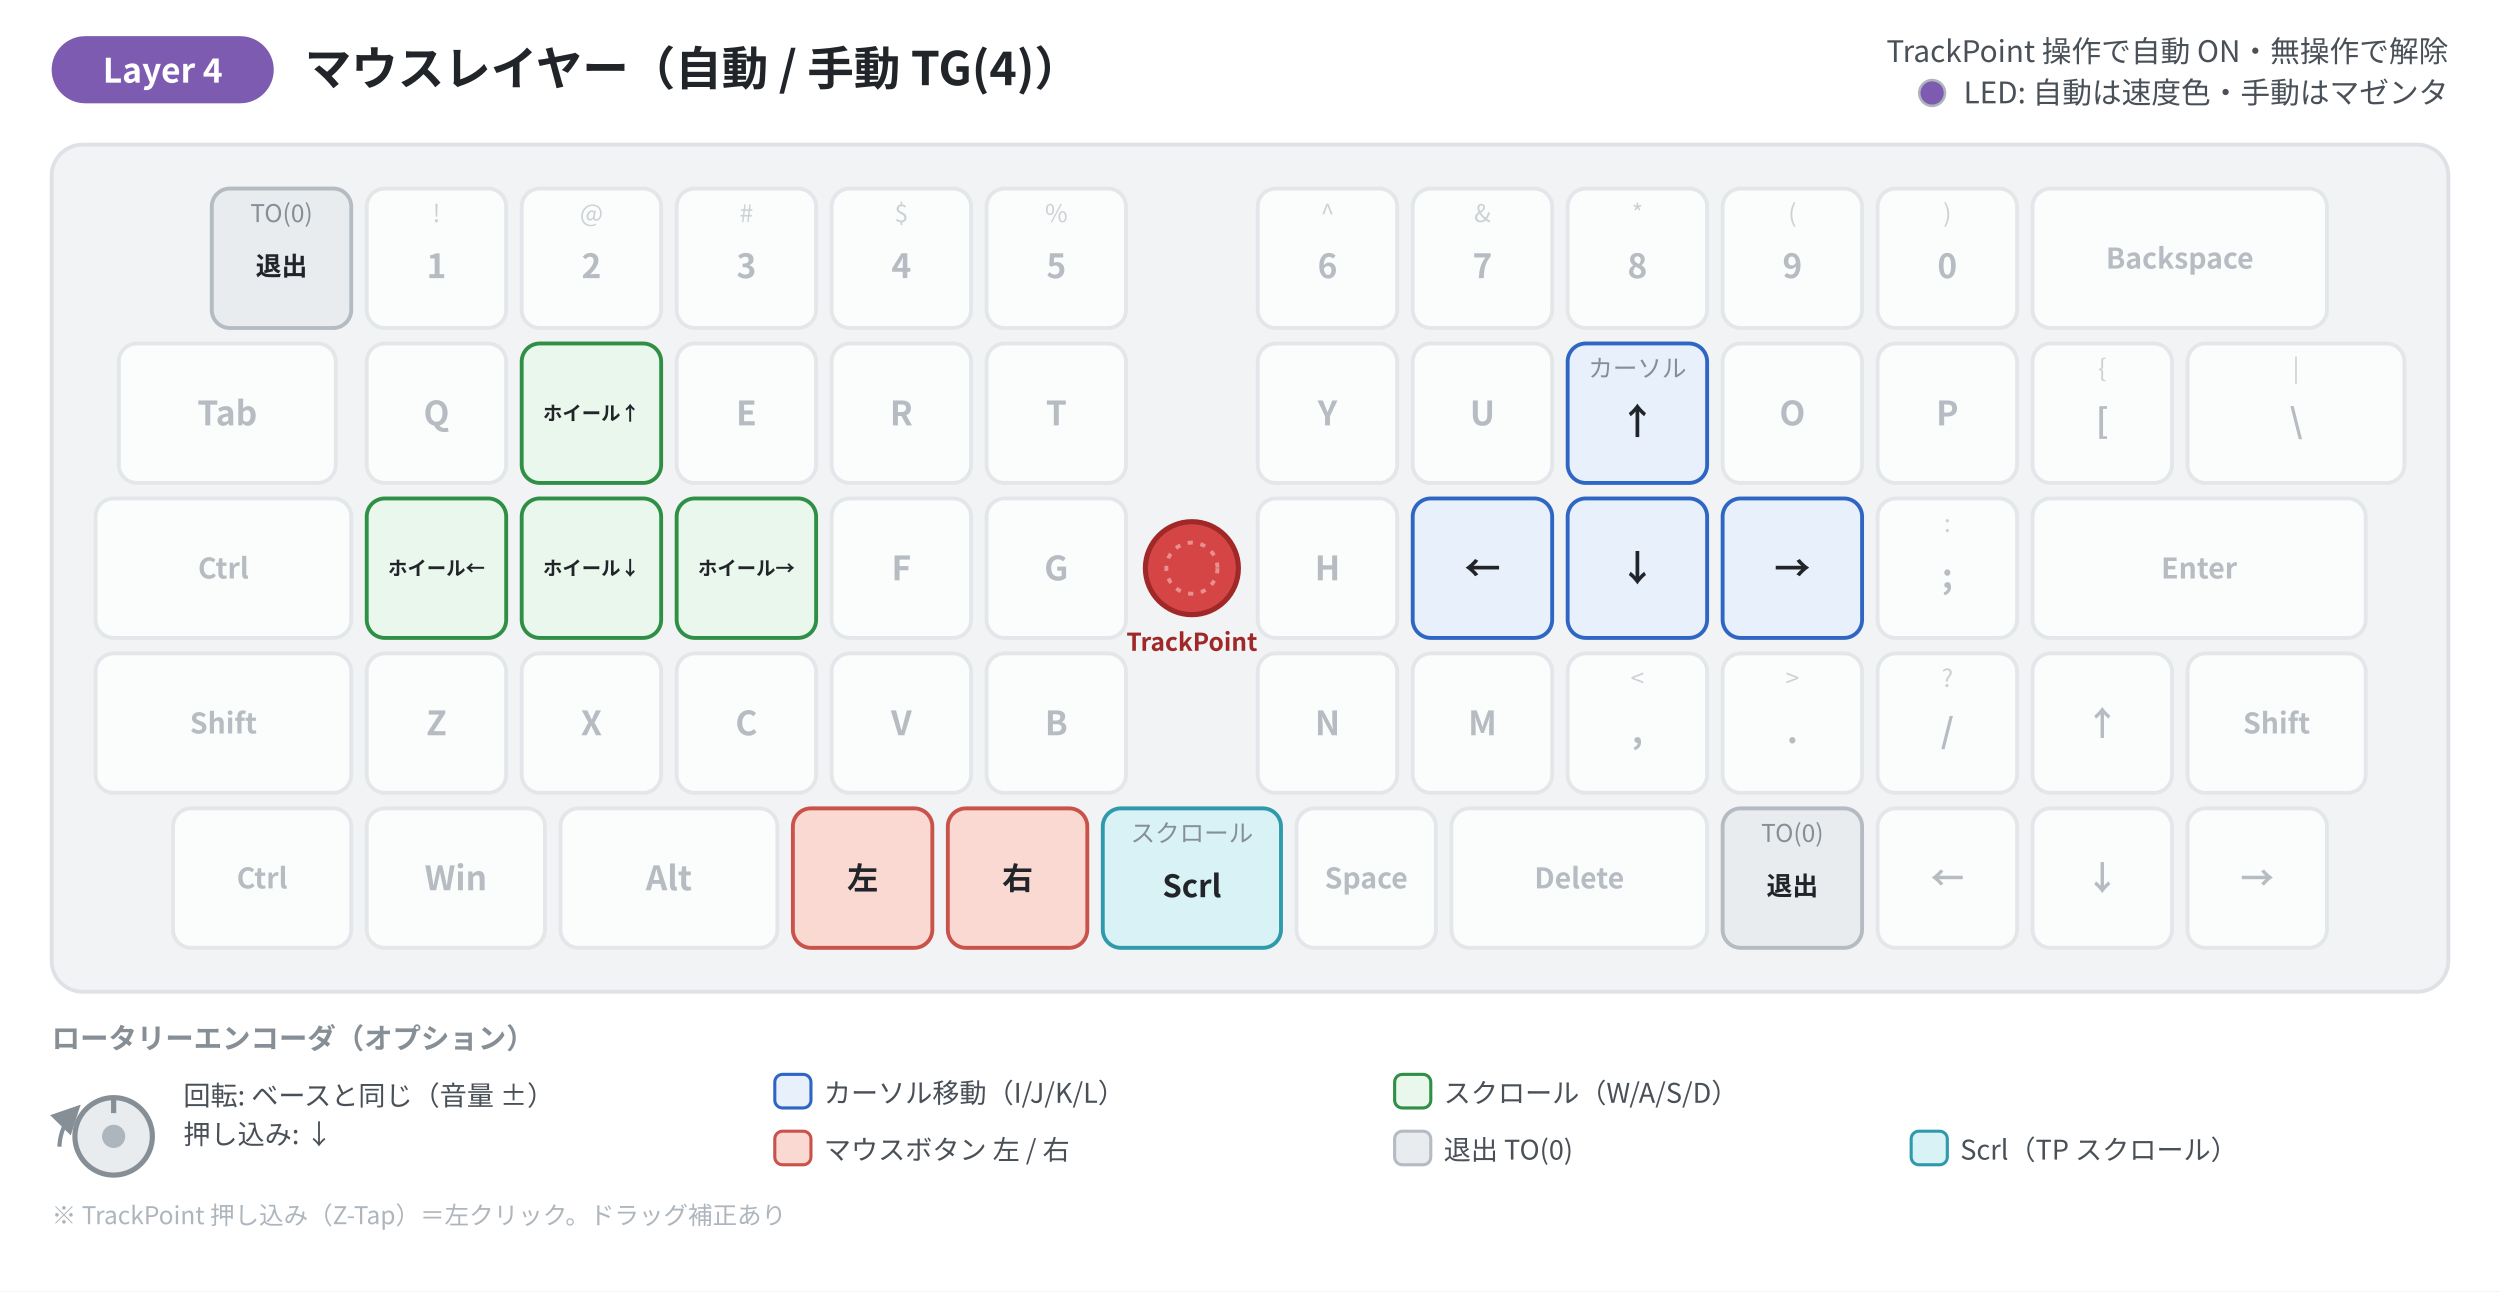
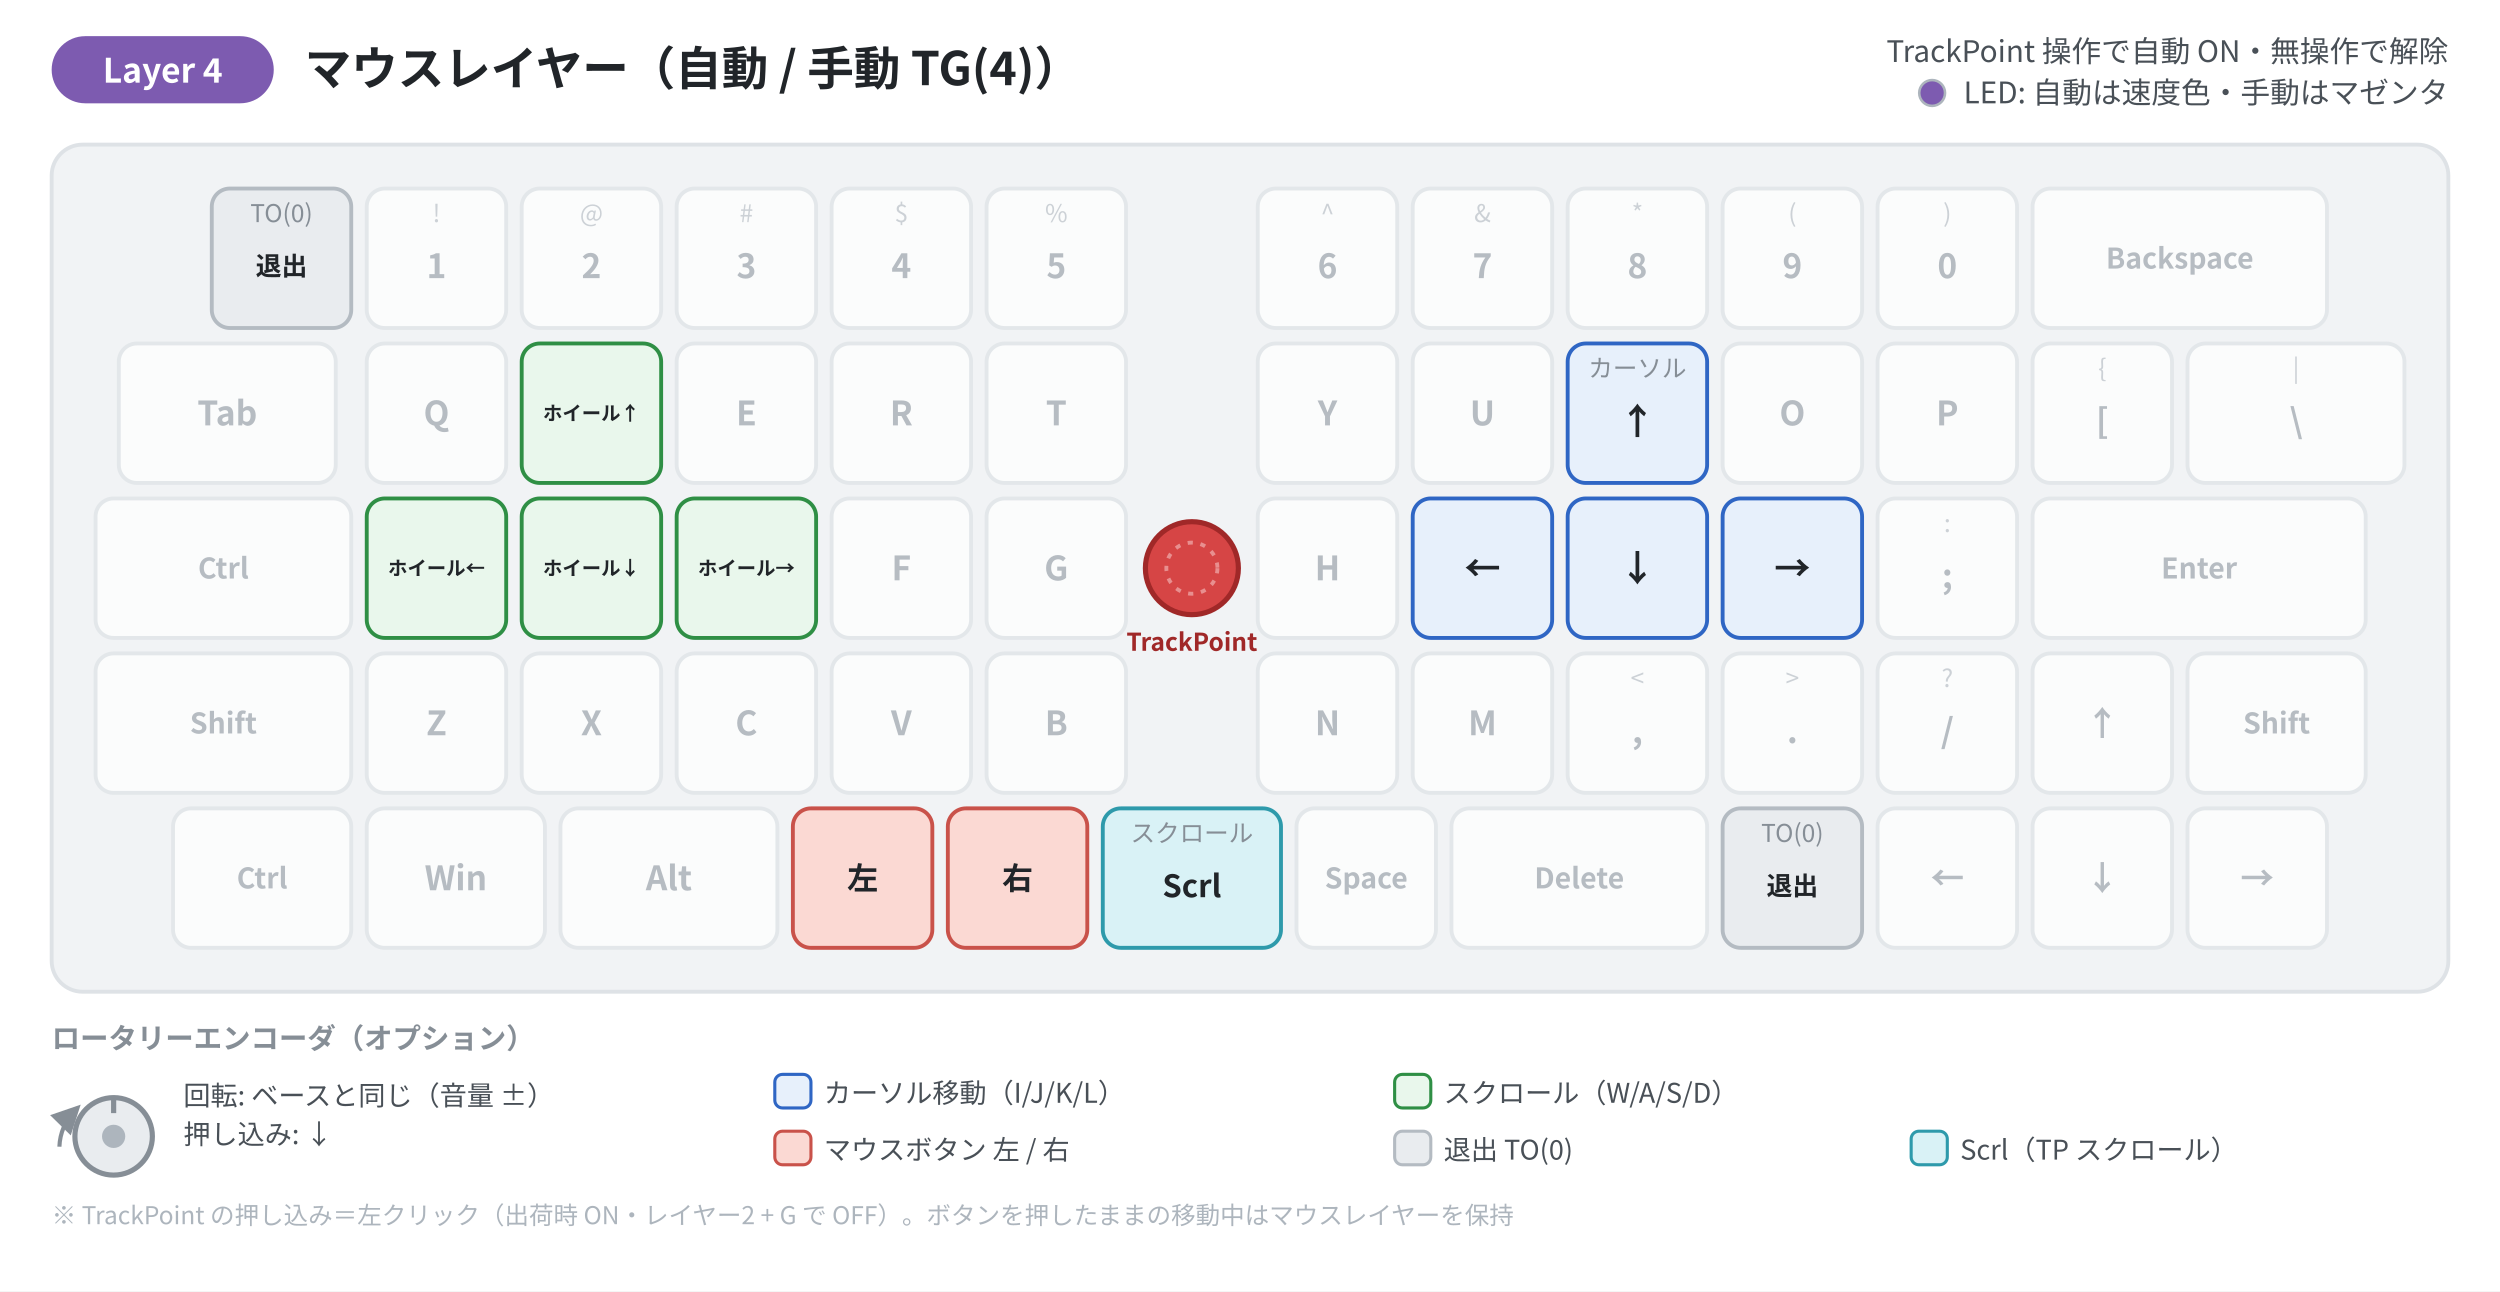
<svg xmlns="http://www.w3.org/2000/svg" width="968" height="500" viewBox="0 0 968 500" font-family="'Noto Sans CJK JP','Noto Sans JP','Hiragino Sans','Yu Gothic UI',sans-serif">
  <defs>
    <marker id="arr" markerWidth="7" markerHeight="7" refX="5" refY="3.5" orient="auto">
      <path d="M0,0 L7,3.5 L0,7 z" fill="#868e96" />
    </marker>
  </defs>
  <rect width="968" height="500" fill="#ffffff" />
  <rect x="20" y="14" width="86" height="26" rx="13" fill="#7d5bb0" />
  <text x="63" y="32" font-size="13" fill="#ffffff" font-weight="700" text-anchor="middle">Layer 4</text>
  <text x="118" y="33" font-size="18" fill="#212529" font-weight="700">マウスレイヤー（自動 / 手動 TG(4)）</text>
  <text x="948" y="24" font-size="11.5" fill="#495057" text-anchor="end">TrackPoint 操作で自動 ON・無操作で解除</text>
  <circle cx="748.12" cy="36" r="5" fill="#7d5bb0" stroke="#adb5bd" />
  <text x="948" y="40" font-size="11.5" fill="#495057" text-anchor="end">LED: 自動は速度色・手動はマゼンタ</text>
  <g transform="translate(34,70)">
    <rect x="-14" y="-14" width="928.0" height="328" rx="12" fill="#f1f3f5" stroke="#dee2e6" stroke-width="1.5" />
    <rect x="48.0" y="3.0" width="54.0" height="54.0" rx="7" fill="#e9ecef" stroke="#b4bbc2" stroke-width="1.5" />
    <text x="75.0" y="16.0" font-size="9.5" fill="#868e96" text-anchor="middle">TO(0)</text>
    <text x="75.0" y="36.6" font-size="10.0" fill="#212529" font-weight="600" text-anchor="middle">退出</text>
    <rect x="108.0" y="3.0" width="54.0" height="54.0" rx="7" fill="#fbfcfc" stroke="#e3e7ea" stroke-width="1.5" />
    <text x="135.0" y="16.0" font-size="9.5" fill="#ccd1d6" text-anchor="middle">!</text>
    <text x="135.0" y="37.7" font-size="13.0" fill="#b6bcc2" font-weight="600" text-anchor="middle">1</text>
    <rect x="168.0" y="3.0" width="54.0" height="54.0" rx="7" fill="#fbfcfc" stroke="#e3e7ea" stroke-width="1.5" />
    <text x="195.0" y="16.0" font-size="9.5" fill="#ccd1d6" text-anchor="middle">@</text>
    <text x="195.0" y="37.7" font-size="13.0" fill="#b6bcc2" font-weight="600" text-anchor="middle">2</text>
    <rect x="228.0" y="3.0" width="54.0" height="54.0" rx="7" fill="#fbfcfc" stroke="#e3e7ea" stroke-width="1.5" />
    <text x="255.0" y="16.0" font-size="9.5" fill="#ccd1d6" text-anchor="middle">#</text>
    <text x="255.0" y="37.7" font-size="13.0" fill="#b6bcc2" font-weight="600" text-anchor="middle">3</text>
    <rect x="288.0" y="3.0" width="54.0" height="54.0" rx="7" fill="#fbfcfc" stroke="#e3e7ea" stroke-width="1.5" />
    <text x="315.0" y="16.0" font-size="9.5" fill="#ccd1d6" text-anchor="middle">$</text>
    <text x="315.0" y="37.7" font-size="13.0" fill="#b6bcc2" font-weight="600" text-anchor="middle">4</text>
    <rect x="348.0" y="3.0" width="54.0" height="54.0" rx="7" fill="#fbfcfc" stroke="#e3e7ea" stroke-width="1.5" />
    <text x="375.0" y="16.0" font-size="9.5" fill="#ccd1d6" text-anchor="middle">%</text>
    <text x="375.0" y="37.7" font-size="13.0" fill="#b6bcc2" font-weight="600" text-anchor="middle">5</text>
    <rect x="453.0" y="3.0" width="54.0" height="54.0" rx="7" fill="#fbfcfc" stroke="#e3e7ea" stroke-width="1.5" />
    <text x="480.0" y="16.0" font-size="9.5" fill="#ccd1d6" text-anchor="middle">^</text>
    <text x="480.0" y="37.7" font-size="13.0" fill="#b6bcc2" font-weight="600" text-anchor="middle">6</text>
    <rect x="513.0" y="3.0" width="54.0" height="54.0" rx="7" fill="#fbfcfc" stroke="#e3e7ea" stroke-width="1.5" />
    <text x="540.0" y="16.0" font-size="9.5" fill="#ccd1d6" text-anchor="middle">&amp;</text>
    <text x="540.0" y="37.7" font-size="13.0" fill="#b6bcc2" font-weight="600" text-anchor="middle">7</text>
    <rect x="573.0" y="3.0" width="54.0" height="54.0" rx="7" fill="#fbfcfc" stroke="#e3e7ea" stroke-width="1.5" />
    <text x="600.0" y="16.0" font-size="9.5" fill="#ccd1d6" text-anchor="middle">*</text>
    <text x="600.0" y="37.7" font-size="13.0" fill="#b6bcc2" font-weight="600" text-anchor="middle">8</text>
    <rect x="633.0" y="3.0" width="54.0" height="54.0" rx="7" fill="#fbfcfc" stroke="#e3e7ea" stroke-width="1.5" />
    <text x="660.0" y="16.0" font-size="9.5" fill="#ccd1d6" text-anchor="middle">(</text>
    <text x="660.0" y="37.7" font-size="13.0" fill="#b6bcc2" font-weight="600" text-anchor="middle">9</text>
    <rect x="693.0" y="3.0" width="54.0" height="54.0" rx="7" fill="#fbfcfc" stroke="#e3e7ea" stroke-width="1.5" />
    <text x="720.0" y="16.0" font-size="9.5" fill="#ccd1d6" text-anchor="middle">)</text>
    <text x="720.0" y="37.7" font-size="13.0" fill="#b6bcc2" font-weight="600" text-anchor="middle">0</text>
    <rect x="753.0" y="3.0" width="114.0" height="54.0" rx="7" fill="#fbfcfc" stroke="#e3e7ea" stroke-width="1.5" />
    <text x="810.0" y="34.0" font-size="11.0" fill="#b6bcc2" font-weight="600" text-anchor="middle">Backspace</text>
    <rect x="12.0" y="63.0" width="84.0" height="54.0" rx="7" fill="#fbfcfc" stroke="#e3e7ea" stroke-width="1.5" />
    <text x="54.0" y="94.7" font-size="13.0" fill="#b6bcc2" font-weight="600" text-anchor="middle">Tab</text>
    <rect x="108.0" y="63.0" width="54.0" height="54.0" rx="7" fill="#fbfcfc" stroke="#e3e7ea" stroke-width="1.5" />
    <text x="135.0" y="94.7" font-size="13.0" fill="#b6bcc2" font-weight="600" text-anchor="middle">Q</text>
    <rect x="168.0" y="63.0" width="54.0" height="54.0" rx="7" fill="#e9f7ec" stroke="#2f8f45" stroke-width="1.5" />
    <text x="195.0" y="92.7" font-size="7.5" fill="#212529" font-weight="600" text-anchor="middle">ホイール↑</text>
    <rect x="228.0" y="63.0" width="54.0" height="54.0" rx="7" fill="#fbfcfc" stroke="#e3e7ea" stroke-width="1.5" />
    <text x="255.0" y="94.7" font-size="13.0" fill="#b6bcc2" font-weight="600" text-anchor="middle">E</text>
    <rect x="288.0" y="63.0" width="54.0" height="54.0" rx="7" fill="#fbfcfc" stroke="#e3e7ea" stroke-width="1.5" />
    <text x="315.0" y="94.7" font-size="13.0" fill="#b6bcc2" font-weight="600" text-anchor="middle">R</text>
    <rect x="348.0" y="63.0" width="54.0" height="54.0" rx="7" fill="#fbfcfc" stroke="#e3e7ea" stroke-width="1.5" />
    <text x="375.0" y="94.7" font-size="13.0" fill="#b6bcc2" font-weight="600" text-anchor="middle">T</text>
    <rect x="453.0" y="63.0" width="54.0" height="54.0" rx="7" fill="#fbfcfc" stroke="#e3e7ea" stroke-width="1.5" />
    <text x="480.0" y="94.7" font-size="13.0" fill="#b6bcc2" font-weight="600" text-anchor="middle">Y</text>
    <rect x="513.0" y="63.0" width="54.0" height="54.0" rx="7" fill="#fbfcfc" stroke="#e3e7ea" stroke-width="1.5" />
    <text x="540.0" y="94.7" font-size="13.0" fill="#b6bcc2" font-weight="600" text-anchor="middle">U</text>
    <rect x="573.0" y="63.0" width="54.0" height="54.0" rx="7" fill="#e7f0fb" stroke="#2f66c4" stroke-width="1.5" />
    <text x="600.0" y="76.0" font-size="9.5" fill="#868e96" text-anchor="middle">カーソル</text>
    <text x="600.0" y="98.1" font-size="14.0" fill="#212529" font-weight="600" text-anchor="middle">↑</text>
    <rect x="633.0" y="63.0" width="54.0" height="54.0" rx="7" fill="#fbfcfc" stroke="#e3e7ea" stroke-width="1.5" />
    <text x="660.0" y="94.7" font-size="13.0" fill="#b6bcc2" font-weight="600" text-anchor="middle">O</text>
    <rect x="693.0" y="63.0" width="54.0" height="54.0" rx="7" fill="#fbfcfc" stroke="#e3e7ea" stroke-width="1.5" />
    <text x="720.0" y="94.7" font-size="13.0" fill="#b6bcc2" font-weight="600" text-anchor="middle">P</text>
    <rect x="753.0" y="63.0" width="54.0" height="54.0" rx="7" fill="#fbfcfc" stroke="#e3e7ea" stroke-width="1.5" />
    <text x="780.0" y="76.0" font-size="9.5" fill="#ccd1d6" text-anchor="middle">{</text>
    <text x="780.0" y="97.7" font-size="13.0" fill="#b6bcc2" font-weight="600" text-anchor="middle">[</text>
    <rect x="813.0" y="63.0" width="84.0" height="54.0" rx="7" fill="#fbfcfc" stroke="#e3e7ea" stroke-width="1.5" />
    <text x="855.0" y="76.0" font-size="9.5" fill="#ccd1d6" text-anchor="middle">|</text>
    <text x="855.0" y="97.7" font-size="13.0" fill="#b6bcc2" font-weight="600" text-anchor="middle">\</text>
    <rect x="3.0" y="123.0" width="99.0" height="54.0" rx="7" fill="#fbfcfc" stroke="#e3e7ea" stroke-width="1.5" />
    <text x="52.5" y="154.0" font-size="11.0" fill="#b6bcc2" font-weight="600" text-anchor="middle">Ctrl</text>
    <rect x="108.0" y="123.0" width="54.0" height="54.0" rx="7" fill="#e9f7ec" stroke="#2f8f45" stroke-width="1.5" />
    <text x="135.0" y="152.7" font-size="7.5" fill="#212529" font-weight="600" text-anchor="middle">ホイール←</text>
    <rect x="168.0" y="123.0" width="54.0" height="54.0" rx="7" fill="#e9f7ec" stroke="#2f8f45" stroke-width="1.5" />
    <text x="195.0" y="152.7" font-size="7.5" fill="#212529" font-weight="600" text-anchor="middle">ホイール↓</text>
    <rect x="228.0" y="123.0" width="54.0" height="54.0" rx="7" fill="#e9f7ec" stroke="#2f8f45" stroke-width="1.5" />
    <text x="255.0" y="152.7" font-size="7.5" fill="#212529" font-weight="600" text-anchor="middle">ホイール→</text>
    <rect x="288.0" y="123.0" width="54.0" height="54.0" rx="7" fill="#fbfcfc" stroke="#e3e7ea" stroke-width="1.5" />
    <text x="315.0" y="154.7" font-size="13.0" fill="#b6bcc2" font-weight="600" text-anchor="middle">F</text>
    <rect x="348.0" y="123.0" width="54.0" height="54.0" rx="7" fill="#fbfcfc" stroke="#e3e7ea" stroke-width="1.5" />
    <text x="375.0" y="154.7" font-size="13.0" fill="#b6bcc2" font-weight="600" text-anchor="middle">G</text>
    <rect x="453.0" y="123.0" width="54.0" height="54.0" rx="7" fill="#fbfcfc" stroke="#e3e7ea" stroke-width="1.5" />
    <text x="480.0" y="154.7" font-size="13.0" fill="#b6bcc2" font-weight="600" text-anchor="middle">H</text>
    <rect x="513.0" y="123.0" width="54.0" height="54.0" rx="7" fill="#e7f0fb" stroke="#2f66c4" stroke-width="1.5" />
    <text x="540.0" y="155.1" font-size="14.0" fill="#212529" font-weight="600" text-anchor="middle">←</text>
    <rect x="573.0" y="123.0" width="54.0" height="54.0" rx="7" fill="#e7f0fb" stroke="#2f66c4" stroke-width="1.5" />
    <text x="600.0" y="155.1" font-size="14.0" fill="#212529" font-weight="600" text-anchor="middle">↓</text>
    <rect x="633.0" y="123.0" width="54.0" height="54.0" rx="7" fill="#e7f0fb" stroke="#2f66c4" stroke-width="1.5" />
    <text x="660.0" y="155.1" font-size="14.0" fill="#212529" font-weight="600" text-anchor="middle">→</text>
    <rect x="693.0" y="123.0" width="54.0" height="54.0" rx="7" fill="#fbfcfc" stroke="#e3e7ea" stroke-width="1.5" />
    <text x="720.0" y="136.0" font-size="9.5" fill="#ccd1d6" text-anchor="middle">:</text>
    <text x="720.0" y="157.7" font-size="13.0" fill="#b6bcc2" font-weight="600" text-anchor="middle">;</text>
    <rect x="753.0" y="123.0" width="129.0" height="54.0" rx="7" fill="#fbfcfc" stroke="#e3e7ea" stroke-width="1.5" />
    <text x="817.5" y="154.0" font-size="11.0" fill="#b6bcc2" font-weight="600" text-anchor="middle">Enter</text>
    <rect x="3.0" y="183.0" width="99.0" height="54.0" rx="7" fill="#fbfcfc" stroke="#e3e7ea" stroke-width="1.5" />
    <text x="52.5" y="214.0" font-size="11.0" fill="#b6bcc2" font-weight="600" text-anchor="middle">Shift</text>
    <rect x="108.0" y="183.0" width="54.0" height="54.0" rx="7" fill="#fbfcfc" stroke="#e3e7ea" stroke-width="1.5" />
    <text x="135.0" y="214.7" font-size="13.0" fill="#b6bcc2" font-weight="600" text-anchor="middle">Z</text>
    <rect x="168.0" y="183.0" width="54.0" height="54.0" rx="7" fill="#fbfcfc" stroke="#e3e7ea" stroke-width="1.5" />
    <text x="195.0" y="214.7" font-size="13.0" fill="#b6bcc2" font-weight="600" text-anchor="middle">X</text>
    <rect x="228.0" y="183.0" width="54.0" height="54.0" rx="7" fill="#fbfcfc" stroke="#e3e7ea" stroke-width="1.5" />
    <text x="255.0" y="214.7" font-size="13.0" fill="#b6bcc2" font-weight="600" text-anchor="middle">C</text>
    <rect x="288.0" y="183.0" width="54.0" height="54.0" rx="7" fill="#fbfcfc" stroke="#e3e7ea" stroke-width="1.5" />
    <text x="315.0" y="214.7" font-size="13.0" fill="#b6bcc2" font-weight="600" text-anchor="middle">V</text>
    <rect x="348.0" y="183.0" width="54.0" height="54.0" rx="7" fill="#fbfcfc" stroke="#e3e7ea" stroke-width="1.5" />
    <text x="375.0" y="214.7" font-size="13.0" fill="#b6bcc2" font-weight="600" text-anchor="middle">B</text>
    <rect x="453.0" y="183.0" width="54.0" height="54.0" rx="7" fill="#fbfcfc" stroke="#e3e7ea" stroke-width="1.5" />
    <text x="480.0" y="214.7" font-size="13.0" fill="#b6bcc2" font-weight="600" text-anchor="middle">N</text>
    <rect x="513.0" y="183.0" width="54.0" height="54.0" rx="7" fill="#fbfcfc" stroke="#e3e7ea" stroke-width="1.5" />
    <text x="540.0" y="214.7" font-size="13.0" fill="#b6bcc2" font-weight="600" text-anchor="middle">M</text>
    <rect x="573.0" y="183.0" width="54.0" height="54.0" rx="7" fill="#fbfcfc" stroke="#e3e7ea" stroke-width="1.5" />
    <text x="600.0" y="196.0" font-size="9.5" fill="#ccd1d6" text-anchor="middle">&lt;</text>
    <text x="600.0" y="217.7" font-size="13.0" fill="#b6bcc2" font-weight="600" text-anchor="middle">,</text>
    <rect x="633.0" y="183.0" width="54.0" height="54.0" rx="7" fill="#fbfcfc" stroke="#e3e7ea" stroke-width="1.5" />
    <text x="660.0" y="196.0" font-size="9.5" fill="#ccd1d6" text-anchor="middle">&gt;</text>
    <text x="660.0" y="217.7" font-size="13.0" fill="#b6bcc2" font-weight="600" text-anchor="middle">.</text>
    <rect x="693.0" y="183.0" width="54.0" height="54.0" rx="7" fill="#fbfcfc" stroke="#e3e7ea" stroke-width="1.5" />
    <text x="720.0" y="196.0" font-size="9.5" fill="#ccd1d6" text-anchor="middle">?</text>
    <text x="720.0" y="217.7" font-size="13.0" fill="#b6bcc2" font-weight="600" text-anchor="middle">/</text>
    <rect x="753.0" y="183.0" width="54.0" height="54.0" rx="7" fill="#fbfcfc" stroke="#e3e7ea" stroke-width="1.5" />
    <text x="780.0" y="214.7" font-size="13.0" fill="#b6bcc2" font-weight="600" text-anchor="middle">↑</text>
    <rect x="813.0" y="183.0" width="69.0" height="54.0" rx="7" fill="#fbfcfc" stroke="#e3e7ea" stroke-width="1.5" />
    <text x="847.5" y="214.0" font-size="11.0" fill="#b6bcc2" font-weight="600" text-anchor="middle">Shift</text>
    <rect x="33.0" y="243.0" width="69.0" height="54.0" rx="7" fill="#fbfcfc" stroke="#e3e7ea" stroke-width="1.5" />
    <text x="67.5" y="274.0" font-size="11.0" fill="#b6bcc2" font-weight="600" text-anchor="middle">Ctrl</text>
    <rect x="108.0" y="243.0" width="69.0" height="54.0" rx="7" fill="#fbfcfc" stroke="#e3e7ea" stroke-width="1.5" />
    <text x="142.5" y="274.7" font-size="13.0" fill="#b6bcc2" font-weight="600" text-anchor="middle">Win</text>
    <rect x="183.0" y="243.0" width="84.0" height="54.0" rx="7" fill="#fbfcfc" stroke="#e3e7ea" stroke-width="1.5" />
    <text x="225.0" y="274.7" font-size="13.0" fill="#b6bcc2" font-weight="600" text-anchor="middle">Alt</text>
    <rect x="273.0" y="243.0" width="54.0" height="54.0" rx="7" fill="#fbd9d3" stroke="#c9524a" stroke-width="1.5" />
    <text x="300.0" y="274.4" font-size="12.0" fill="#212529" font-weight="600" text-anchor="middle">左</text>
    <rect x="333.0" y="243.0" width="54.0" height="54.0" rx="7" fill="#fbd9d3" stroke="#c9524a" stroke-width="1.5" />
    <text x="360.0" y="274.4" font-size="12.0" fill="#212529" font-weight="600" text-anchor="middle">右</text>
    <rect x="393.0" y="243.0" width="69.0" height="54.0" rx="7" fill="#d9f2f6" stroke="#2e9aab" stroke-width="1.5" />
    <text x="427.5" y="256.0" font-size="9.5" fill="#868e96" text-anchor="middle">スクロール</text>
    <text x="427.5" y="277.4" font-size="12.0" fill="#212529" font-weight="600" text-anchor="middle">Scrl</text>
    <rect x="468.0" y="243.0" width="54.0" height="54.0" rx="7" fill="#fbfcfc" stroke="#e3e7ea" stroke-width="1.5" />
    <text x="495.0" y="274.0" font-size="11.0" fill="#b6bcc2" font-weight="600" text-anchor="middle">Space</text>
    <rect x="528.0" y="243.0" width="99.0" height="54.0" rx="7" fill="#fbfcfc" stroke="#e3e7ea" stroke-width="1.5" />
    <text x="577.5" y="274.0" font-size="11.0" fill="#b6bcc2" font-weight="600" text-anchor="middle">Delete</text>
    <rect x="633.0" y="243.0" width="54.0" height="54.0" rx="7" fill="#e9ecef" stroke="#b4bbc2" stroke-width="1.5" />
    <text x="660.0" y="256.0" font-size="9.5" fill="#868e96" text-anchor="middle">TO(0)</text>
    <text x="660.0" y="276.6" font-size="10.0" fill="#212529" font-weight="600" text-anchor="middle">退出</text>
    <rect x="693.0" y="243.0" width="54.0" height="54.0" rx="7" fill="#fbfcfc" stroke="#e3e7ea" stroke-width="1.5" />
    <text x="720.0" y="274.7" font-size="13.0" fill="#b6bcc2" font-weight="600" text-anchor="middle">←</text>
    <rect x="753.0" y="243.0" width="54.0" height="54.0" rx="7" fill="#fbfcfc" stroke="#e3e7ea" stroke-width="1.5" />
    <text x="780.0" y="274.7" font-size="13.0" fill="#b6bcc2" font-weight="600" text-anchor="middle">↓</text>
    <rect x="813.0" y="243.0" width="54.0" height="54.0" rx="7" fill="#fbfcfc" stroke="#e3e7ea" stroke-width="1.5" />
    <text x="840.0" y="274.7" font-size="13.0" fill="#b6bcc2" font-weight="600" text-anchor="middle">→</text>
    <circle cx="427.5" cy="150.0" r="18.0" fill="#d64545" stroke="#a02828" stroke-width="2" />
    <circle cx="427.5" cy="150.0" r="9.9" fill="none" stroke="#e88f8f" stroke-width="1.5" stroke-dasharray="2,3" />
    <text x="427.5" y="182.0" font-size="9.5" fill="#a02828" text-anchor="middle" font-weight="600">TrackPoint</text>
  </g>
  <text x="20" y="406" font-size="11" fill="#868e96" font-weight="700">ロータリーエンコーダ（オプション）</text>
  <circle cx="44" cy="440" r="15" fill="#e9ecef" stroke="#868e96" stroke-width="2" />
  <circle cx="44" cy="440" r="4.5" fill="#adb5bd" />
  <line x1="44" y1="425" x2="44" y2="431" stroke="#868e96" stroke-width="2" />
  <path d="M 23 444 a 21 21 0 0 1 6 -14" fill="none" stroke="#868e96" stroke-width="1.6" marker-end="url(#arr)" />
  <text x="71" y="428" font-size="10.5" fill="#495057">回転: ベースと同じ（音量 ±）</text>
  <text x="71" y="443" font-size="10.5" fill="#495057">押し込み: ↓</text>
-   <text x="20" y="474" font-size="9.5" fill="#adb5bd">※ TrackPoint 押し込み（Z-Tap）＝左クリック。ドラッグ補正あり</text>
+   <text x="20" y="474" font-size="9.5" fill="#adb5bd">※ TrackPoint の押し込み＝左クリック（出荷時 ON・レイヤー2 + G で OFF）。ボタンを押したままの移動中はマウスレイヤーを保持</text>
  <rect x="300" y="416" width="14" height="13" rx="3" fill="#e7f0fb" stroke="#2f66c4" stroke-width="1.2" />
  <text x="319" y="427" font-size="10.5" fill="#495057">カーソル移動（I/J/K/L）</text>
  <rect x="540" y="416" width="14" height="13" rx="3" fill="#e9f7ec" stroke="#2f8f45" stroke-width="1.2" />
  <text x="559" y="427" font-size="10.5" fill="#495057">スクロール（W/A/S/D）</text>
  <rect x="300" y="438" width="14" height="13" rx="3" fill="#fbd9d3" stroke="#c9524a" stroke-width="1.2" />
  <text x="319" y="449" font-size="10.5" fill="#495057">マウスボタン 左 / 右</text>
  <rect x="540" y="438" width="14" height="13" rx="3" fill="#e9ecef" stroke="#b4bbc2" stroke-width="1.2" />
  <text x="559" y="449" font-size="10.5" fill="#495057">退出 TO(0)</text>
  <rect x="740" y="438" width="14" height="13" rx="3" fill="#d9f2f6" stroke="#2e9aab" stroke-width="1.2" />
  <text x="759" y="449" font-size="10.5" fill="#495057">Scrl（TP スクロール）</text>
</svg>
